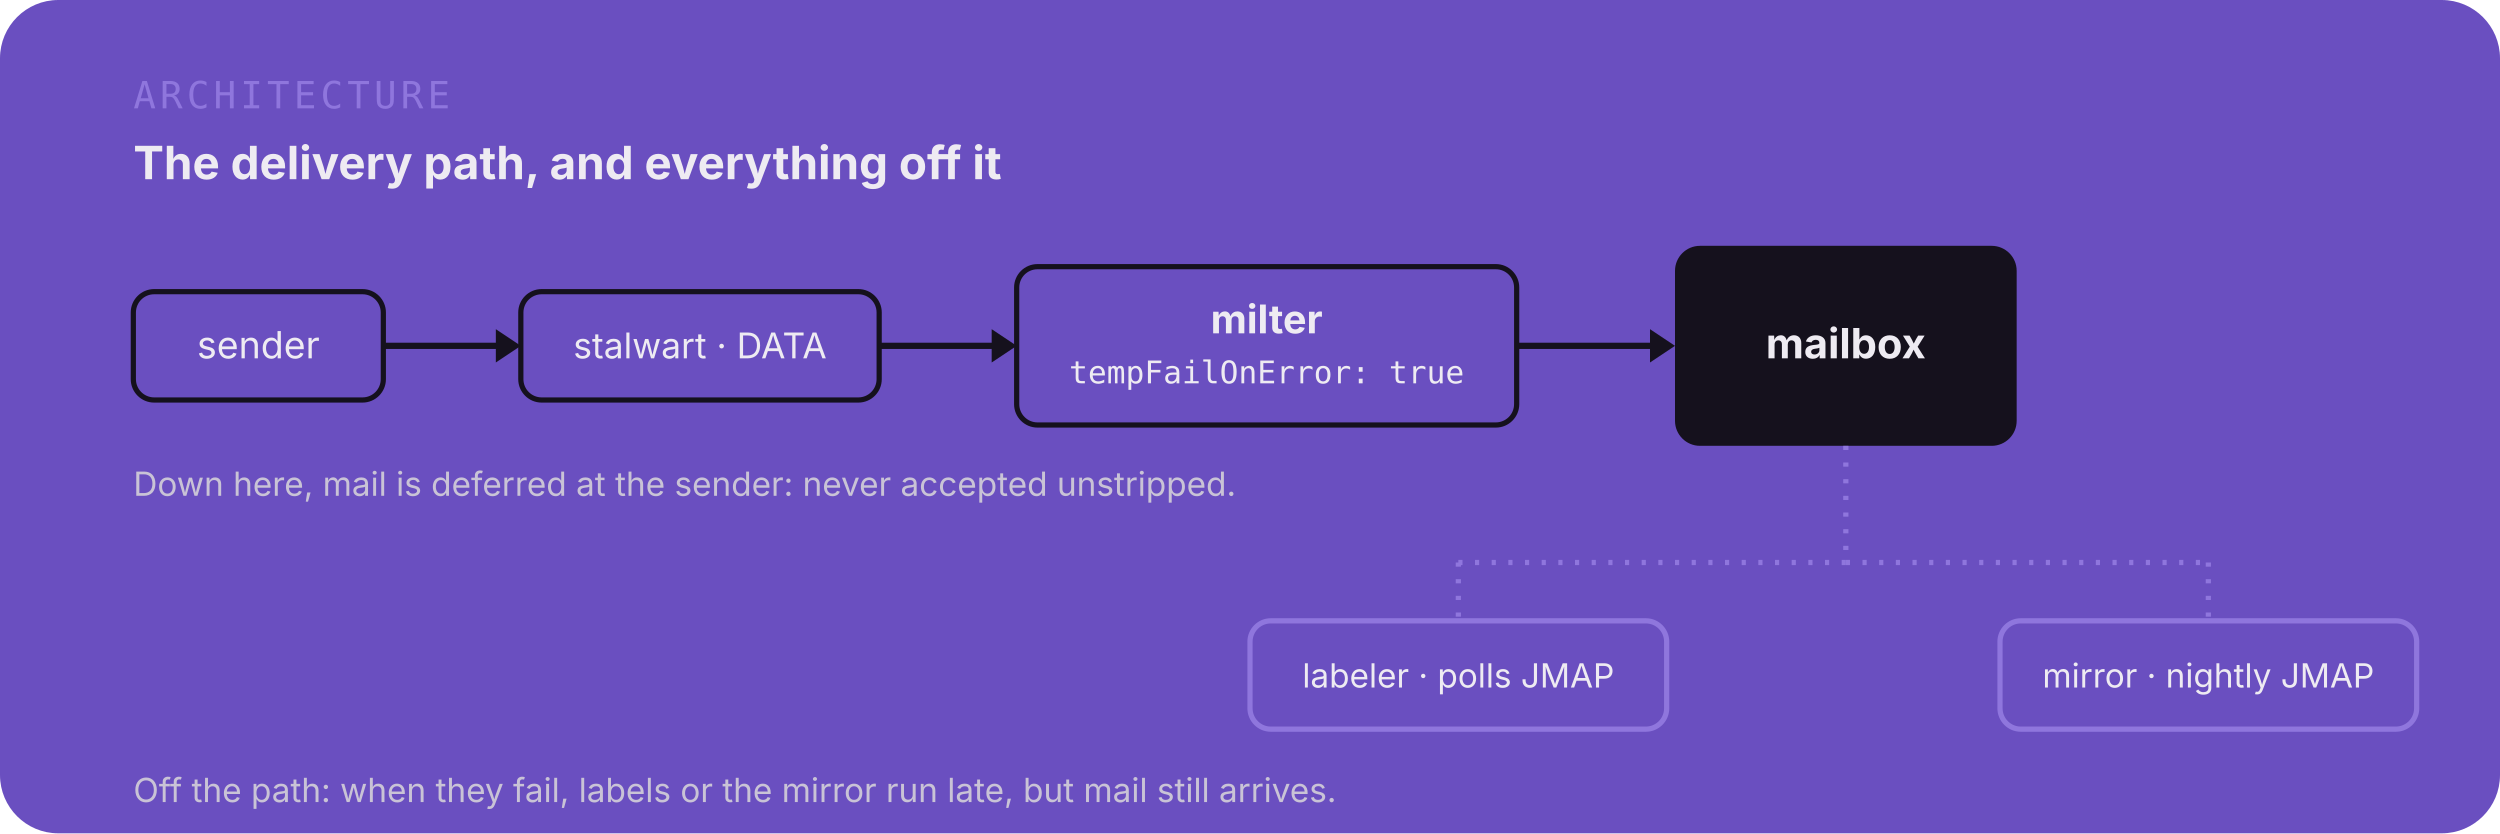
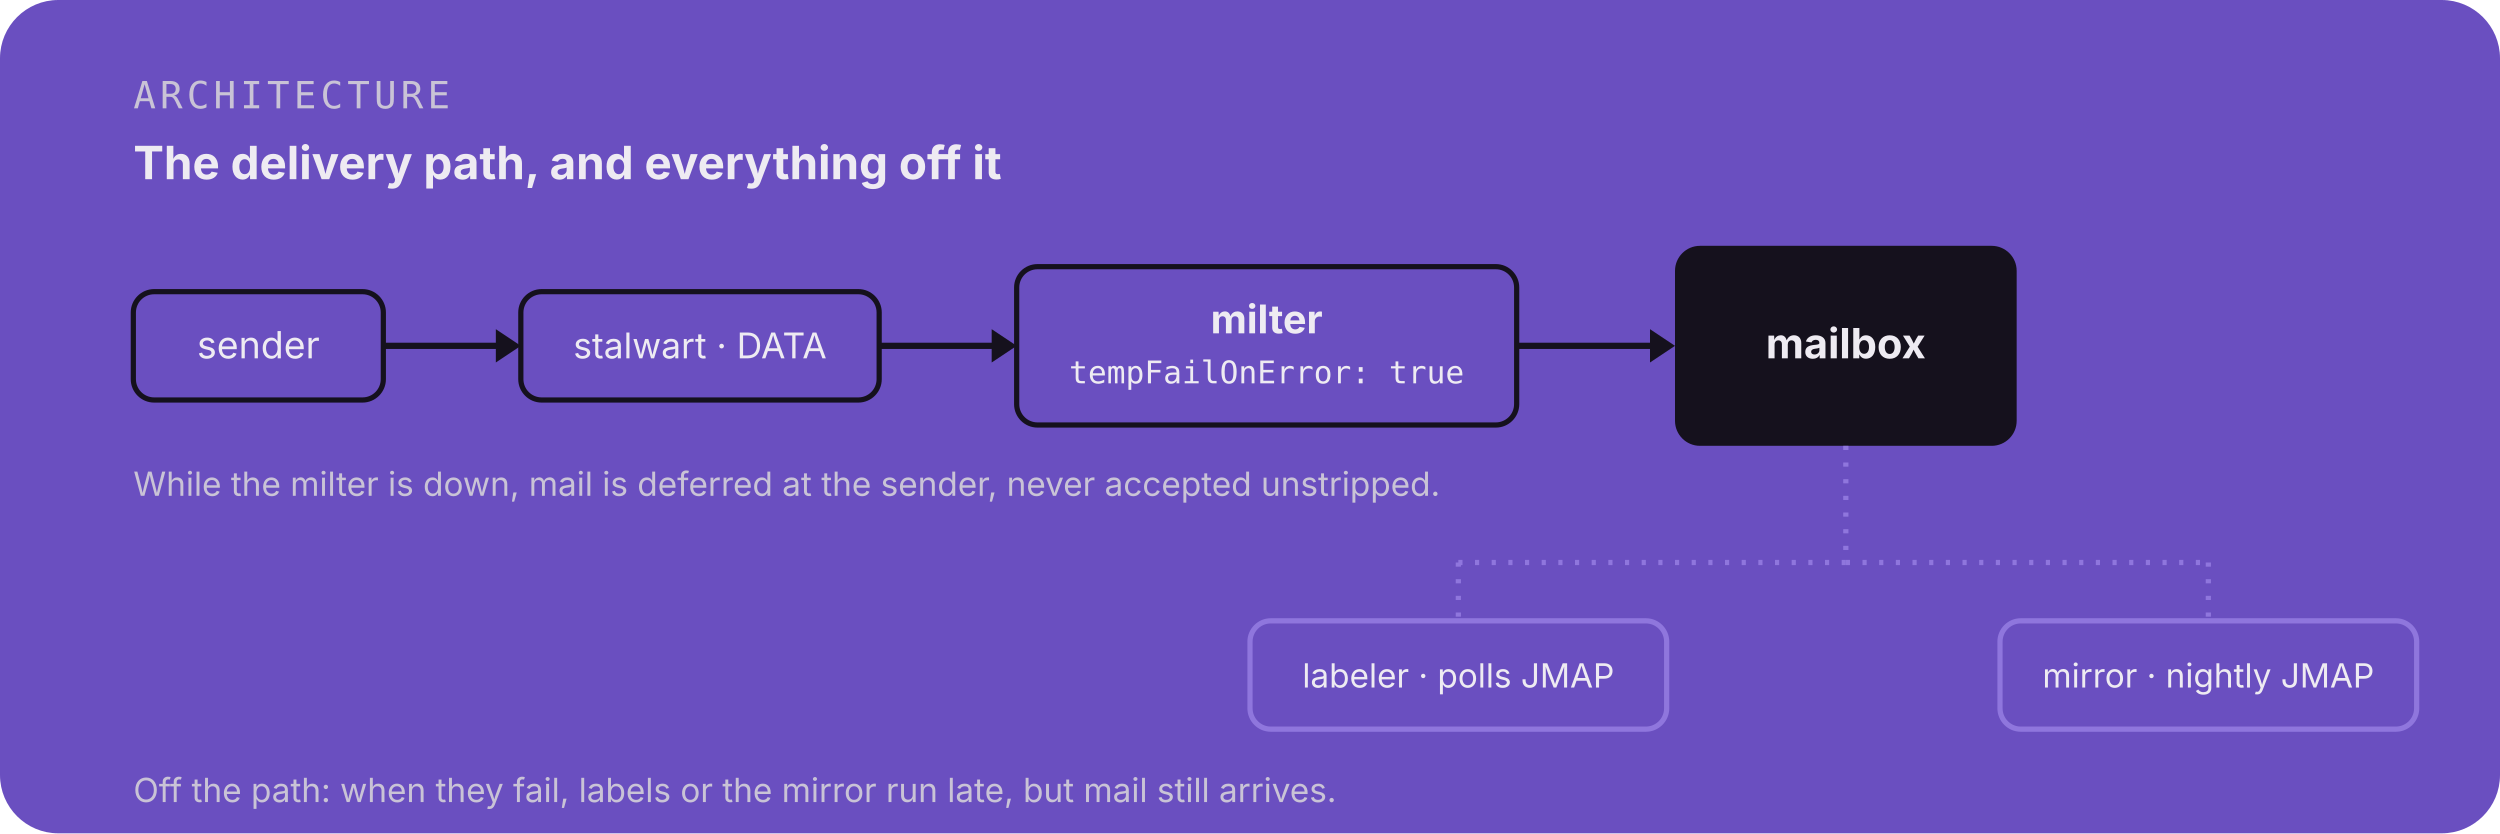
<svg xmlns="http://www.w3.org/2000/svg" width="1200" height="400" viewBox="0 0 1200 400" role="img" aria-labelledby="workflow-title workflow-desc">
  <rect width="1200" height="400" rx="28" fill="#6A4FC0" />
-   <g font-family="ui-monospace, SFMono-Regular, Menlo, monospace" fill="#8F76DD">
-     <text x="64" y="52" font-size="18" letter-spacing="2">ARCHITECTURE</text>
+   <g font-family="ui-monospace, SFMono-Regular, Menlo, monospace">
+     <text x="64" y="52" font-size="18" letter-spacing="2" fill="#C9C3D6">ARCHITECTURE</text>
  </g>
  <text x="64" y="86" font-size="22" font-family="-apple-system, BlinkMacSystemFont, 'Segoe UI', 'PingFang SC', sans-serif" fill="#EEEBF2" font-weight="700">The delivery path, and everything off it</text>
  <g id="delivery-path" font-family="-apple-system, BlinkMacSystemFont, 'Segoe UI', 'PingFang SC', sans-serif">
    <rect x="64" y="140" width="120" height="52" rx="10" fill="none" stroke="#15111D" stroke-width="2.5" />
    <text x="124" y="172" font-size="18" fill="#EEEBF2" text-anchor="middle">sender</text>
    <line x1="184" y1="166" x2="246" y2="166" stroke="#15111D" stroke-width="3" />
    <path d="M238 158 L250 166 L238 174" fill="#15111D" />
    <rect x="250" y="140" width="172" height="52" rx="10" fill="none" stroke="#15111D" stroke-width="2.5" />
    <text x="336" y="172" font-size="17" fill="#EEEBF2" text-anchor="middle">stalwart · DATA</text>
    <line x1="422" y1="166" x2="484" y2="166" stroke="#15111D" stroke-width="3" />
    <path d="M476 158 L488 166 L476 174" fill="#15111D" />
    <rect x="488" y="128" width="240" height="76" rx="10" fill="none" stroke="#15111D" stroke-width="2.5" />
    <text x="608" y="160" font-size="19" fill="#EEEBF2" text-anchor="middle" font-weight="700">milter</text>
    <text x="608" y="184" font-size="15" fill="#EEEBF2" text-anchor="middle" font-family="ui-monospace, SFMono-Regular, Menlo, monospace">tempFailOnError: true</text>
    <line x1="728" y1="166" x2="800" y2="166" stroke="#15111D" stroke-width="3" />
    <path d="M792 158 L804 166 L792 174" fill="#15111D" />
    <rect x="804" y="118" width="164" height="96" rx="12" fill="#15111D" />
    <text x="886" y="172" font-size="20" fill="#EEEBF2" text-anchor="middle" font-weight="700">mailbox</text>
  </g>
-   <text x="64" y="238" font-size="16" fill="#C9C3D6" font-family="-apple-system, BlinkMacSystemFont, 'Segoe UI', 'PingFang SC', sans-serif">Down here, mail is deferred at the sender: never accepted unstripped.</text>
+   <text x="64" y="238" font-size="16" fill="#C9C3D6" font-family="-apple-system, BlinkMacSystemFont, 'Segoe UI', 'PingFang SC', sans-serif">While the milter is down, mail is deferred at the sender, never accepted unstripped.</text>
  <line x1="886" y1="214" x2="886" y2="270" stroke="#8F76DD" stroke-width="2.5" stroke-dasharray="2 6" />
  <g id="off-path" font-family="-apple-system, BlinkMacSystemFont, 'Segoe UI', 'PingFang SC', sans-serif">
    <line x1="700" y1="270" x2="886" y2="270" stroke="#8F76DD" stroke-width="2.5" stroke-dasharray="2 6" />
    <line x1="886" y1="270" x2="1060" y2="270" stroke="#8F76DD" stroke-width="2.5" stroke-dasharray="2 6" />
    <line x1="700" y1="270" x2="700" y2="298" stroke="#8F76DD" stroke-width="2.5" stroke-dasharray="2 6" />
    <line x1="1060" y1="270" x2="1060" y2="298" stroke="#8F76DD" stroke-width="2.5" stroke-dasharray="2 6" />
    <rect x="600" y="298" width="200" height="52" rx="10" fill="none" stroke="#8F76DD" stroke-width="2.5" />
    <text x="700" y="330" font-size="16" fill="#EEEBF2" text-anchor="middle">labeler · polls JMAP</text>
    <rect x="960" y="298" width="200" height="52" rx="10" fill="none" stroke="#8F76DD" stroke-width="2.5" />
    <text x="1060" y="330" font-size="16" fill="#EEEBF2" text-anchor="middle">mirror · nightly JMAP</text>
  </g>
  <text x="64" y="385" font-size="16" fill="#C9C3D6" font-family="-apple-system, BlinkMacSystemFont, 'Segoe UI', 'PingFang SC', sans-serif">Off the path: when they fail, labels or the mirror run late, but mail still arrives.</text>
</svg>
